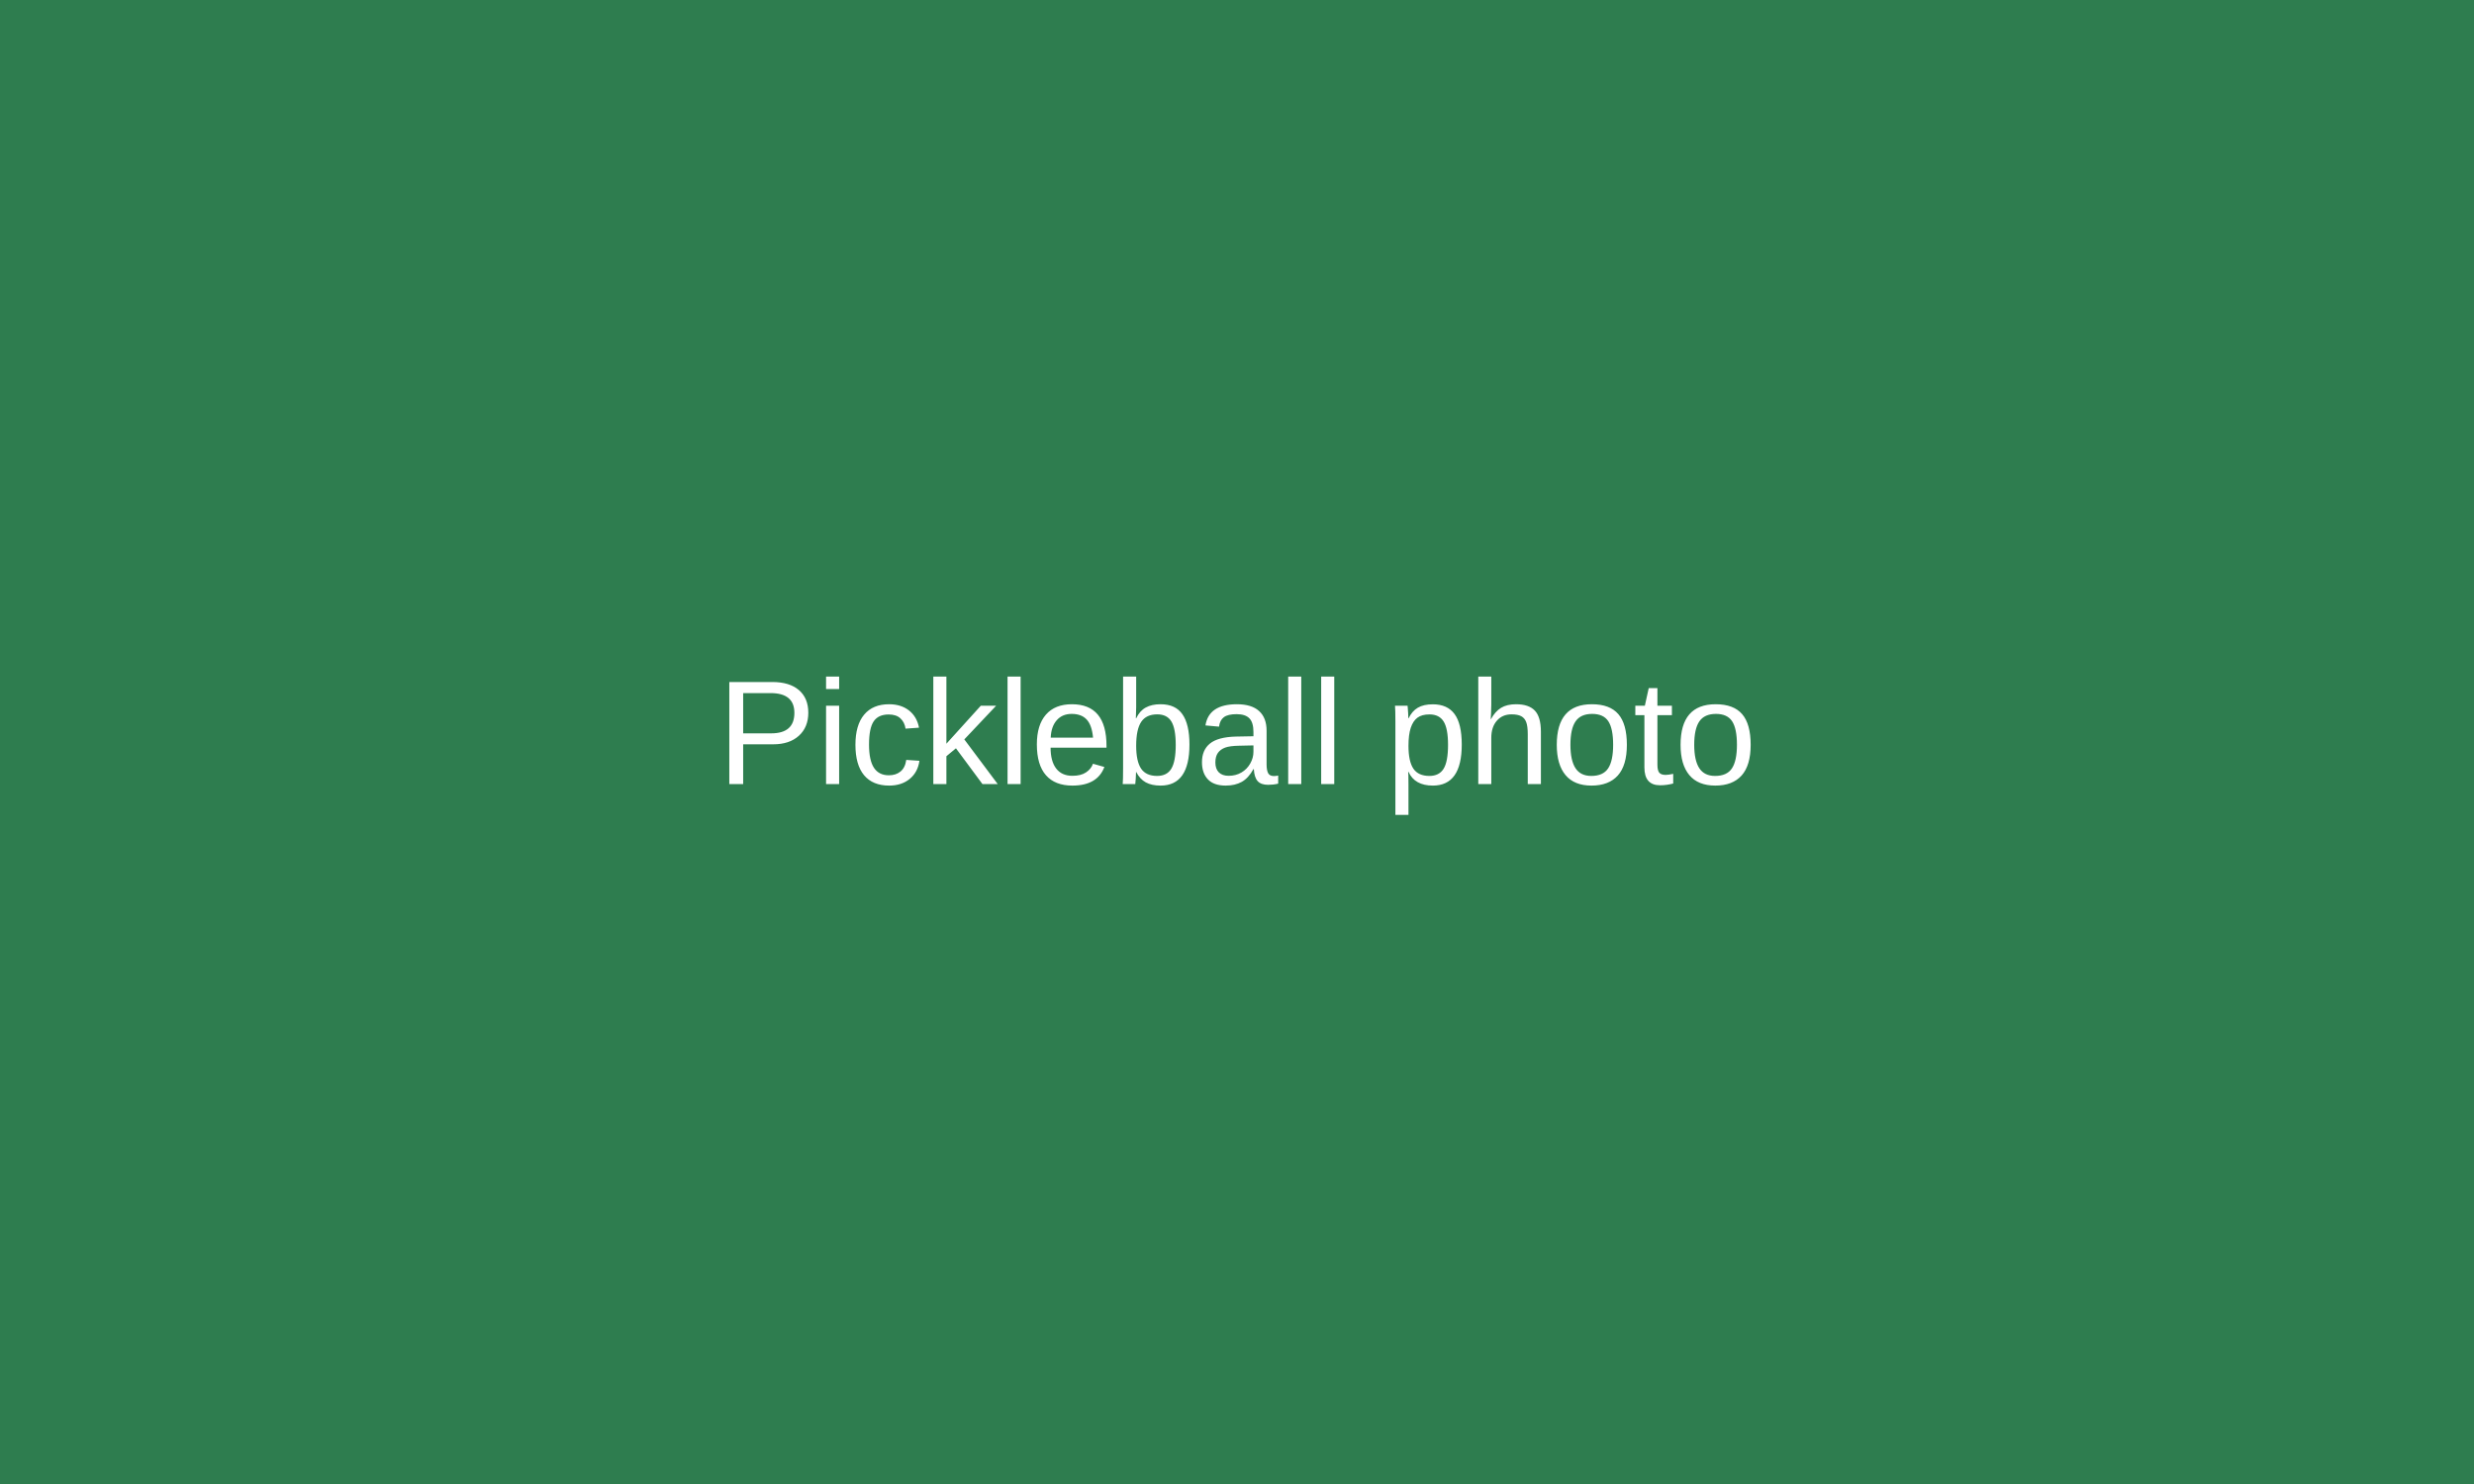
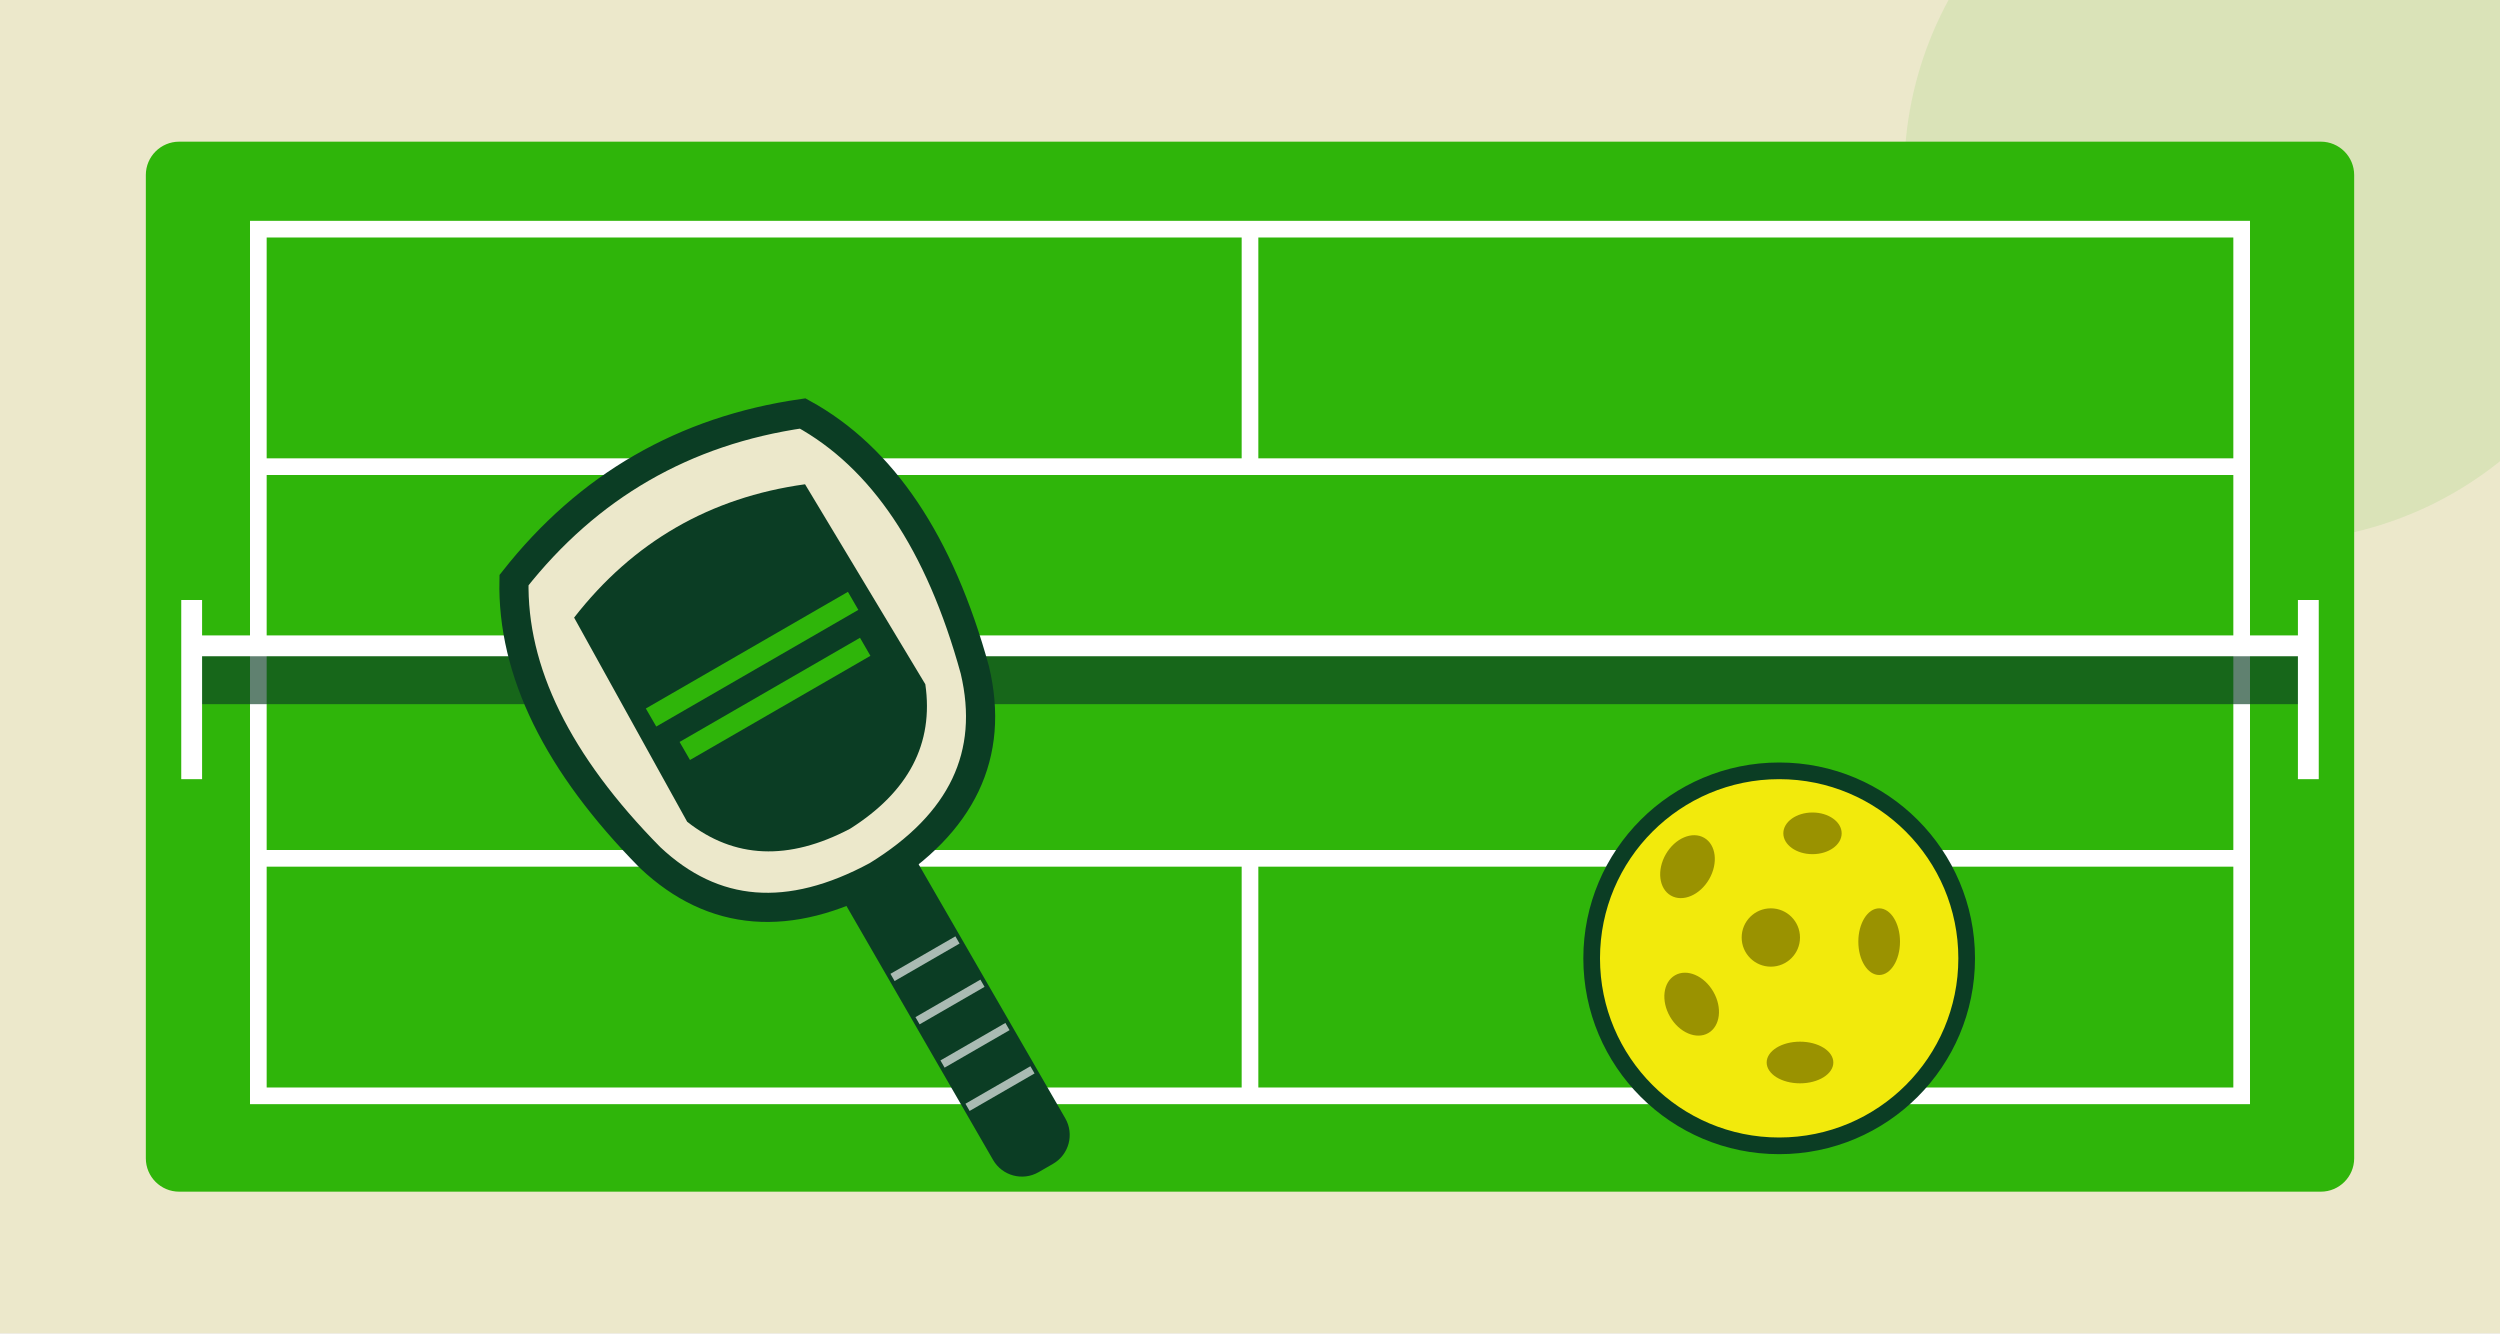
- <svg xmlns="http://www.w3.org/2000/svg" width="600" height="360" viewBox="0 0 600 360">
-   <rect width="600" height="360" fill="#2e7d4f" />
-   <text x="50%" y="50%" fill="#ffffff" font-family="Arial, sans-serif" font-size="36" text-anchor="middle" dominant-baseline="middle">Pickleball photo</text>
+ <svg xmlns="http://www.w3.org/2000/svg" width="600" height="320" viewBox="0 0 600 320" role="img" aria-labelledby="pickleball-title pickleball-desc">
+   <rect width="600" height="320" fill="#ece8cb" />
+   <circle cx="545" cy="42" r="88" fill="#2fb50a" opacity=".1" />
+   <rect x="35" y="34" width="530" height="252" rx="8" fill="#2fb50a" />
+   <rect x="62" y="55" width="476" height="208" fill="none" stroke="#ffffff" stroke-width="4" />
+   <path d="M62 112h476M62 206h476M300 55v57M300 206v57" fill="none" stroke="#ffffff" stroke-width="4" />
+   <path d="M46 155h508v14H46z" fill="#0b3d24" opacity=".65" />
+   <path d="M46 155h508M46 144v43M554 144v43" stroke="#ffffff" stroke-width="5" />
+   <g transform="translate(185 166) rotate(-30)">
+     <rect x="-10" y="36" width="20" height="96" rx="8" fill="#0b3d24" />
+     <path d="M-40-54Q0-70 40-54Q57-26 45 20Q36 50 0 51Q-36 50-45 20Q-57-26-40-54Z" fill="#ece8cb" stroke="#0b3d24" stroke-width="7" />
+     <path d="M-32-39Q0-52 32-39L33 17Q25 37 0 38Q-25 37-33 17Z" fill="#0b3d24" />
+     <path d="M-28-9h56M-25 2h50" stroke="#2fb50a" stroke-width="5" />
+     <path d="M-9 74h18M-9 86h18M-9 98h18M-9 110h18" stroke="#ffffff" stroke-width="2" opacity=".65" />
+   </g>
+   <circle cx="427" cy="230" r="45" fill="#f2ea0c" stroke="#0b3d24" stroke-width="4" />
+   <g fill="#9a9200">
+     <ellipse cx="405" cy="208" rx="6" ry="8" transform="rotate(30 405 208)" />
+     <ellipse cx="435" cy="200" rx="7" ry="5" />
+     <circle cx="425" cy="225" r="7" />
+     <ellipse cx="451" cy="226" rx="5" ry="8" />
+     <ellipse cx="406" cy="241" rx="6" ry="8" transform="rotate(-30 406 241)" />
+     <ellipse cx="432" cy="255" rx="8" ry="5" />
+   </g>
</svg>
